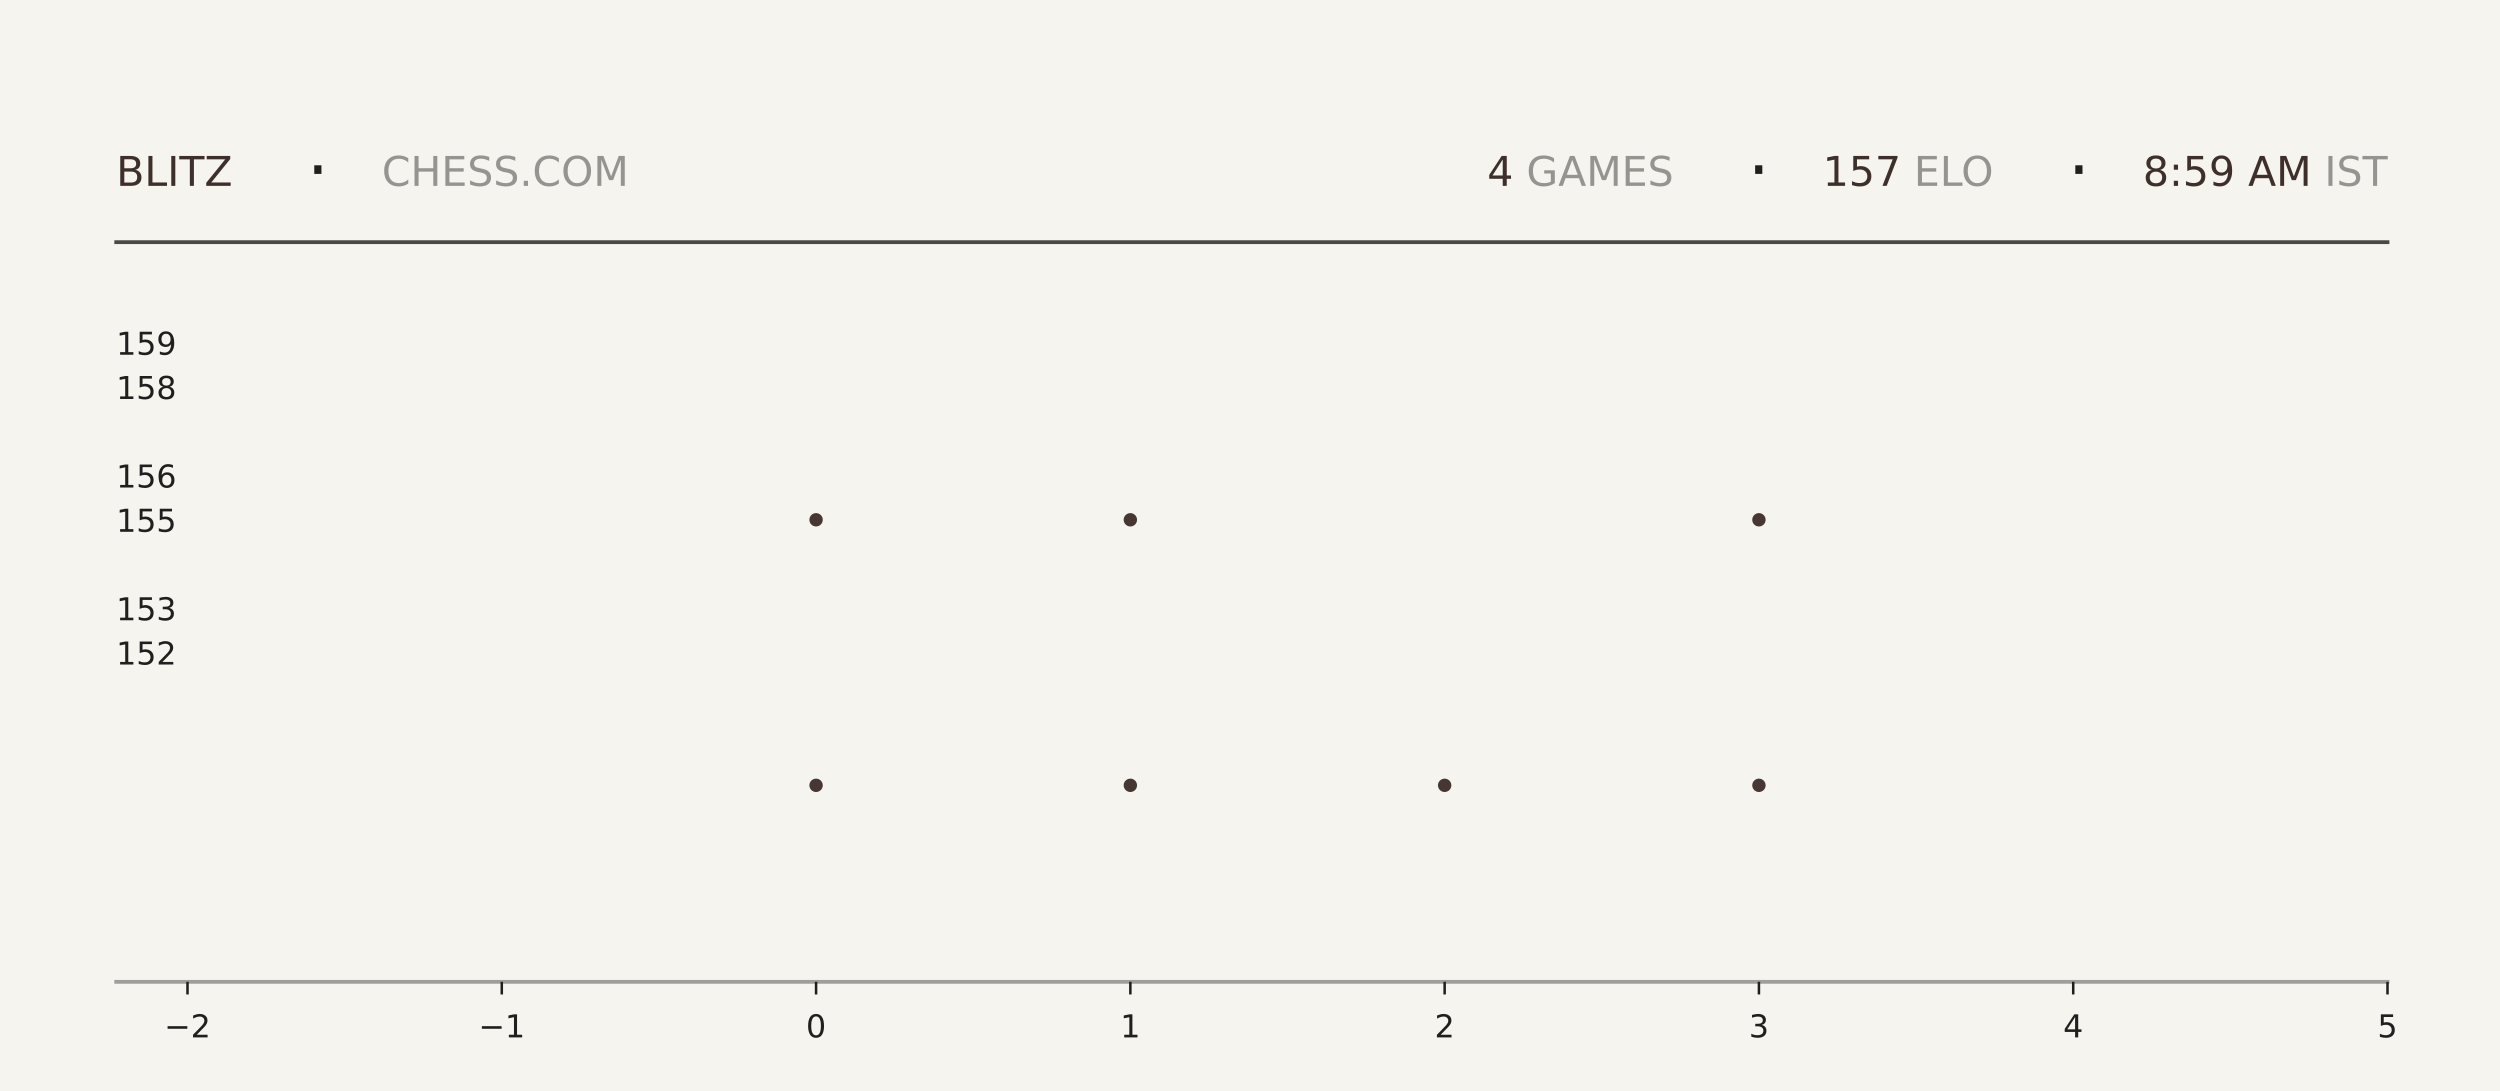
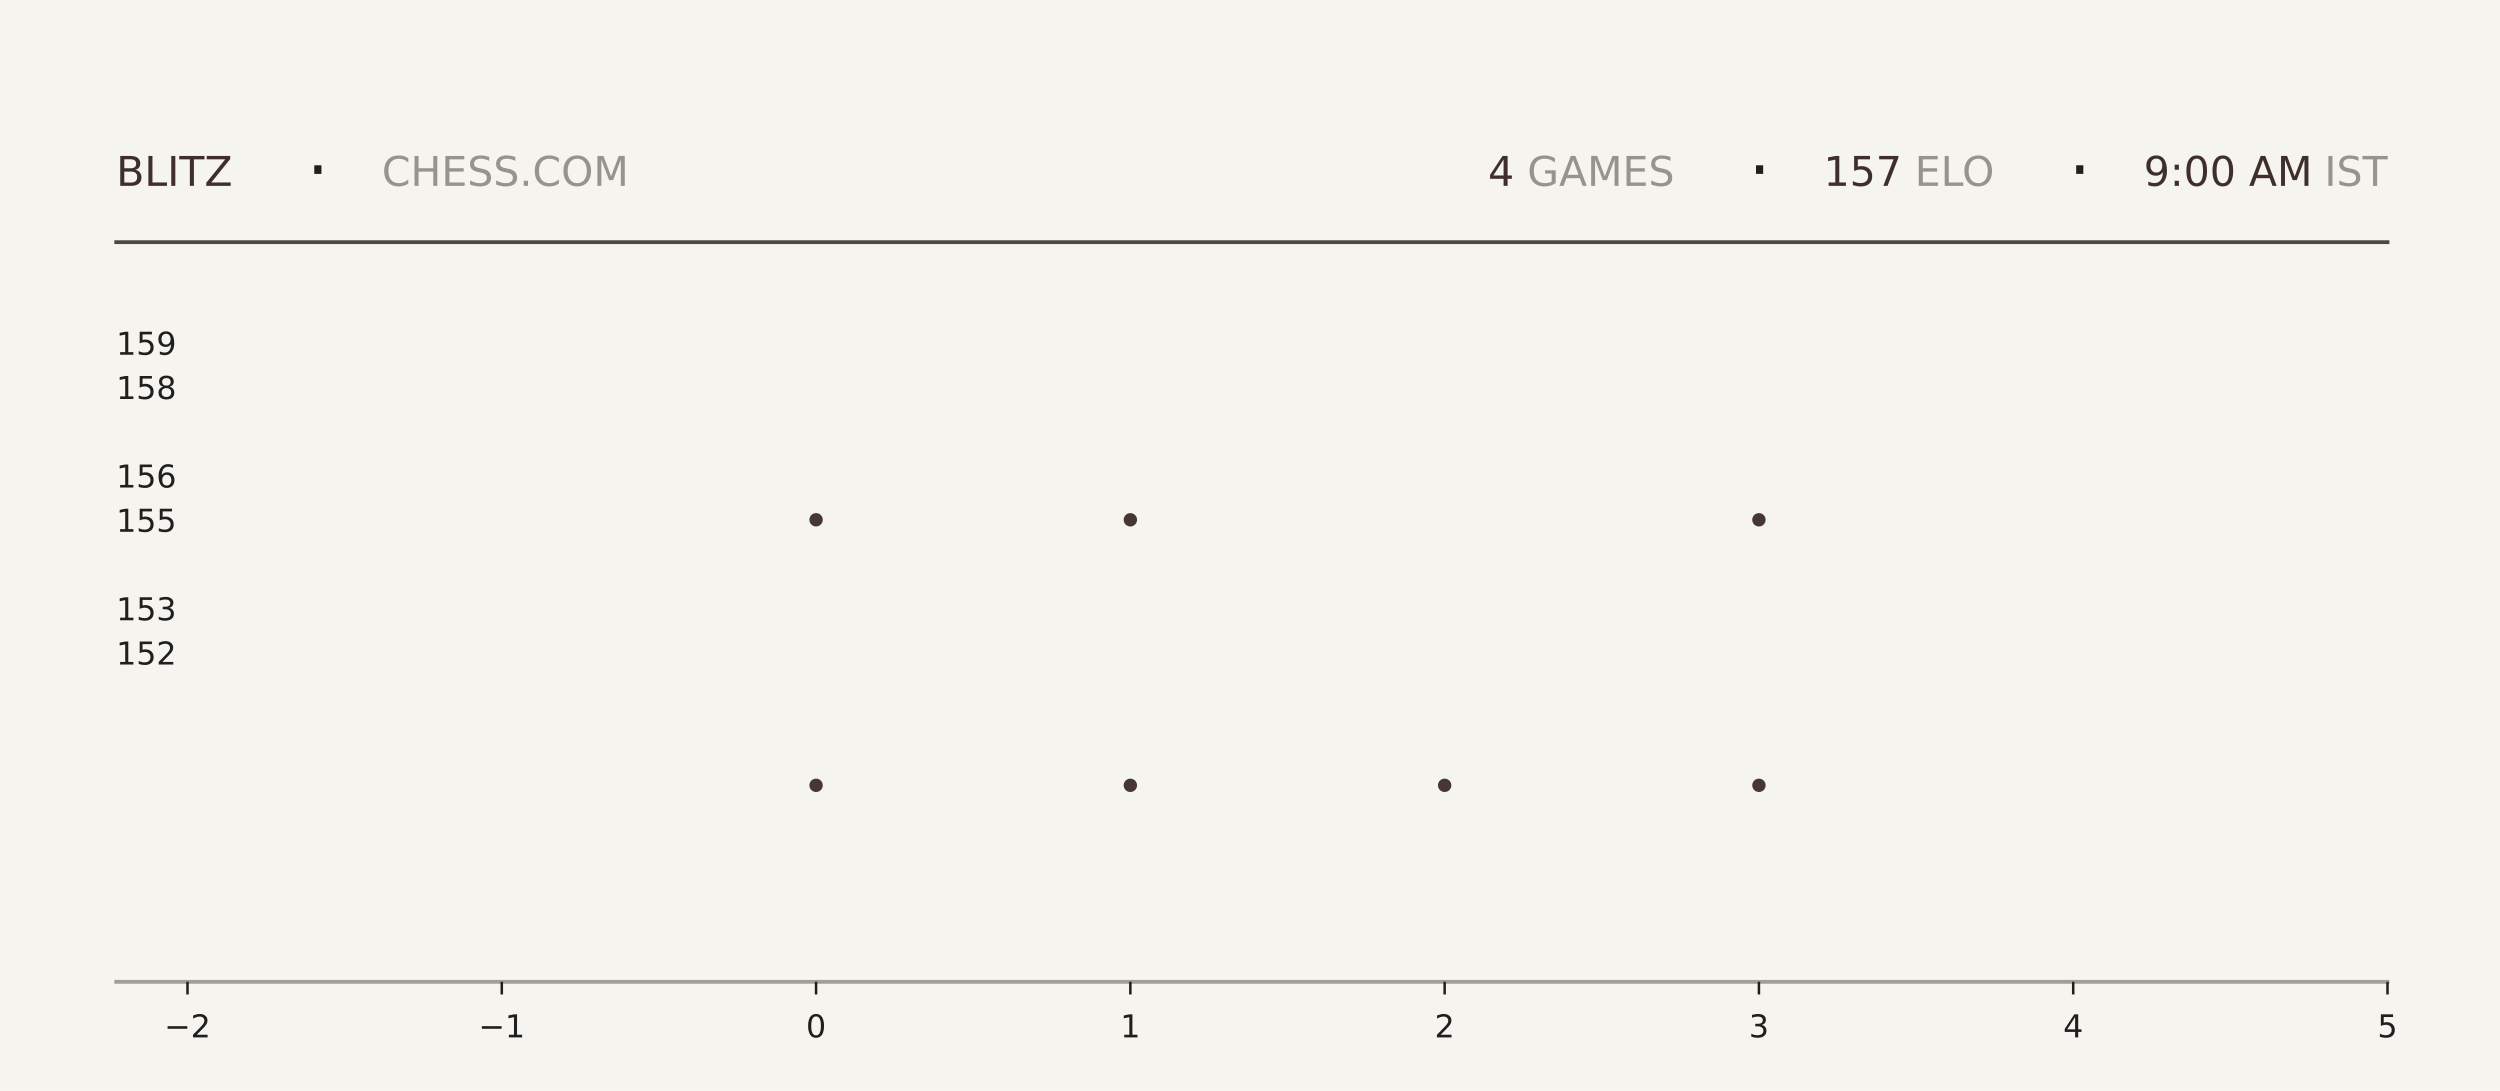
<svg xmlns="http://www.w3.org/2000/svg" xmlns:xlink="http://www.w3.org/1999/xlink" width="792pt" height="345.6pt" viewBox="0 0 792 345.6" version="1.1">
  <defs>
    <style type="text/css">*{stroke-linejoin: round; stroke-linecap: butt}</style>
  </defs>
  <g id="figure_1">
    <g id="patch_1">
      <path d="M 0 345.6  L 792 345.6  L 792 0  L 0 0  z " style="fill: #f6f4ef" />
    </g>
    <g id="axes_1">
      <g id="patch_2">
        <path d="M 59.4 311.04  L 756.36 311.04  L 756.36 103.68  L 59.4 103.68  z " style="fill: #f6f4ef" />
      </g>
      <g id="PathCollection_1">
        <defs>
-           <path id="m5c2744c582" d="M 0 2.121  C 0.563 2.121 1.102 1.898 1.5 1.5  C 1.898 1.102 2.121 0.563 2.121 0  C 2.121 -0.563 1.898 -1.102 1.5 -1.5  C 1.102 -1.898 0.563 -2.121 0 -2.121  C -0.563 -2.121 -1.102 -1.898 -1.5 -1.5  C -1.898 -1.102 -2.121 -0.563 -2.121 0  C -2.121 0.563 -1.898 1.102 -1.5 1.5  C -1.102 1.898 -0.563 2.121 0 2.121  z " />
-         </defs>
-         <g clip-path="url(#p3652b3c6d4)">
-           <use xlink:href="#m5c2744c582" x="258.531" y="248.79" style="fill: #3e2f2a; fill-opacity: 0.95" />
-           <use xlink:href="#m5c2744c582" x="258.531" y="164.668" style="fill: #3e2f2a; fill-opacity: 0.95" />
+           <path id="m9937414ef7" d="M 0 2.121  C 0.563 2.121 1.102 1.898 1.5 1.5  C 1.898 1.102 2.121 0.563 2.121 0  C 2.121 -0.563 1.898 -1.102 1.5 -1.5  C 1.102 -1.898 0.563 -2.121 0 -2.121  C -0.563 -2.121 -1.102 -1.898 -1.5 -1.5  C -1.898 -1.102 -2.121 -0.563 -2.121 0  C -2.121 0.563 -1.898 1.102 -1.5 1.5  C -1.102 1.898 -0.563 2.121 0 2.121  z " />
+         </defs>
+         <g clip-path="url(#p465c26b194)">
+           <use xlink:href="#m9937414ef7" x="258.531" y="248.79" style="fill: #3e2f2a; fill-opacity: 0.95" />
+           <use xlink:href="#m9937414ef7" x="258.531" y="164.668" style="fill: #3e2f2a; fill-opacity: 0.95" />
        </g>
      </g>
      <g id="PathCollection_2">
-         <g clip-path="url(#p3652b3c6d4)">
-           <use xlink:href="#m5c2744c582" x="358.097" y="248.79" style="fill: #3e2f2a; fill-opacity: 0.95" />
-           <use xlink:href="#m5c2744c582" x="358.097" y="164.668" style="fill: #3e2f2a; fill-opacity: 0.95" />
-           <use xlink:href="#m5c2744c582" x="358.097" y="80.547" style="fill: #3e2f2a; fill-opacity: 0.95" />
+         <g clip-path="url(#p465c26b194)">
+           <use xlink:href="#m9937414ef7" x="358.097" y="248.79" style="fill: #3e2f2a; fill-opacity: 0.95" />
+           <use xlink:href="#m9937414ef7" x="358.097" y="164.668" style="fill: #3e2f2a; fill-opacity: 0.95" />
+           <use xlink:href="#m9937414ef7" x="358.097" y="80.547" style="fill: #3e2f2a; fill-opacity: 0.95" />
        </g>
      </g>
      <g id="PathCollection_3">
-         <g clip-path="url(#p3652b3c6d4)">
-           <use xlink:href="#m5c2744c582" x="457.663" y="248.79" style="fill: #3e2f2a; fill-opacity: 0.95" />
+         <g clip-path="url(#p465c26b194)">
+           <use xlink:href="#m9937414ef7" x="457.663" y="248.79" style="fill: #3e2f2a; fill-opacity: 0.95" />
        </g>
      </g>
      <g id="PathCollection_4">
-         <g clip-path="url(#p3652b3c6d4)">
-           <use xlink:href="#m5c2744c582" x="557.229" y="248.79" style="fill: #3e2f2a; fill-opacity: 0.95" />
-           <use xlink:href="#m5c2744c582" x="557.229" y="164.668" style="fill: #3e2f2a; fill-opacity: 0.95" />
-           <use xlink:href="#m5c2744c582" x="557.229" y="80.547" style="fill: #3e2f2a; fill-opacity: 0.95" />
+         <g clip-path="url(#p465c26b194)">
+           <use xlink:href="#m9937414ef7" x="557.229" y="248.79" style="fill: #3e2f2a; fill-opacity: 0.95" />
+           <use xlink:href="#m9937414ef7" x="557.229" y="164.668" style="fill: #3e2f2a; fill-opacity: 0.95" />
+           <use xlink:href="#m9937414ef7" x="557.229" y="80.547" style="fill: #3e2f2a; fill-opacity: 0.95" />
        </g>
      </g>
      <g id="matplotlib.axis_1">
        <g id="xtick_1">
          <g id="line2d_1">
            <defs>
-               <path id="me77399f498" d="M 0 0  L 0 4  " style="stroke: #1f1f1f; stroke-width: 0.8" />
+               <path id="m1d4fe2f67b" d="M 0 0  L 0 4  " style="stroke: #1f1f1f; stroke-width: 0.8" />
            </defs>
            <g>
-               <use xlink:href="#me77399f498" x="59.4" y="311.04" style="fill: #1f1f1f; stroke: #1f1f1f; stroke-width: 0.8" />
+               <use xlink:href="#m1d4fe2f67b" x="59.4" y="311.04" style="fill: #1f1f1f; stroke: #1f1f1f; stroke-width: 0.8" />
            </g>
          </g>
          <g id="text_1">
            <g style="fill: #1f1f1f" transform="translate(52.02891 328.6384) scale(0.1 -0.1)">
              <defs>
                <path id="DejaVuSans-2212" d="M 678 2272  L 4684 2272  L 4684 1741  L 678 1741  L 678 2272  z " transform="scale(0.015625)" />
                <path id="DejaVuSans-32" d="M 1228 531  L 3431 531  L 3431 0  L 469 0  L 469 531  Q 828 903 1448 1529  Q 2069 2156 2228 2338  Q 2531 2678 2651 2914  Q 2772 3150 2772 3378  Q 2772 3750 2511 3984  Q 2250 4219 1831 4219  Q 1534 4219 1204 4116  Q 875 4013 500 3803  L 500 4441  Q 881 4594 1212 4672  Q 1544 4750 1819 4750  Q 2544 4750 2975 4387  Q 3406 4025 3406 3419  Q 3406 3131 3298 2873  Q 3191 2616 2906 2266  Q 2828 2175 2409 1742  Q 1991 1309 1228 531  z " transform="scale(0.015625)" />
              </defs>
              <use xlink:href="#DejaVuSans-2212" />
              <use xlink:href="#DejaVuSans-32" transform="translate(83.78906 0)" />
            </g>
          </g>
        </g>
        <g id="xtick_2">
          <g id="line2d_2">
            <g>
-               <use xlink:href="#me77399f498" x="158.966" y="311.04" style="fill: #1f1f1f; stroke: #1f1f1f; stroke-width: 0.8" />
+               <use xlink:href="#m1d4fe2f67b" x="158.966" y="311.04" style="fill: #1f1f1f; stroke: #1f1f1f; stroke-width: 0.8" />
            </g>
          </g>
          <g id="text_2">
            <g style="fill: #1f1f1f" transform="translate(151.5946 328.6384) scale(0.1 -0.1)">
              <defs>
                <path id="DejaVuSans-31" d="M 794 531  L 1825 531  L 1825 4091  L 703 3866  L 703 4441  L 1819 4666  L 2450 4666  L 2450 531  L 3481 531  L 3481 0  L 794 0  L 794 531  z " transform="scale(0.015625)" />
              </defs>
              <use xlink:href="#DejaVuSans-2212" />
              <use xlink:href="#DejaVuSans-31" transform="translate(83.78906 0)" />
            </g>
          </g>
        </g>
        <g id="xtick_3">
          <g id="line2d_3">
            <g>
-               <use xlink:href="#me77399f498" x="258.531" y="311.04" style="fill: #1f1f1f; stroke: #1f1f1f; stroke-width: 0.8" />
+               <use xlink:href="#m1d4fe2f67b" x="258.531" y="311.04" style="fill: #1f1f1f; stroke: #1f1f1f; stroke-width: 0.8" />
            </g>
          </g>
          <g id="text_3">
            <g style="fill: #1f1f1f" transform="translate(255.3502 328.6384) scale(0.1 -0.1)">
              <defs>
                <path id="DejaVuSans-30" d="M 2034 4250  Q 1547 4250 1301 3770  Q 1056 3291 1056 2328  Q 1056 1369 1301 889  Q 1547 409 2034 409  Q 2525 409 2770 889  Q 3016 1369 3016 2328  Q 3016 3291 2770 3770  Q 2525 4250 2034 4250  z M 2034 4750  Q 2819 4750 3233 4129  Q 3647 3509 3647 2328  Q 3647 1150 3233 529  Q 2819 -91 2034 -91  Q 1250 -91 836 529  Q 422 1150 422 2328  Q 422 3509 836 4129  Q 1250 4750 2034 4750  z " transform="scale(0.015625)" />
              </defs>
              <use xlink:href="#DejaVuSans-30" />
            </g>
          </g>
        </g>
        <g id="xtick_4">
          <g id="line2d_4">
            <g>
-               <use xlink:href="#me77399f498" x="358.097" y="311.04" style="fill: #1f1f1f; stroke: #1f1f1f; stroke-width: 0.8" />
+               <use xlink:href="#m1d4fe2f67b" x="358.097" y="311.04" style="fill: #1f1f1f; stroke: #1f1f1f; stroke-width: 0.8" />
            </g>
          </g>
          <g id="text_4">
            <g style="fill: #1f1f1f" transform="translate(354.9159 328.6384) scale(0.1 -0.1)">
              <use xlink:href="#DejaVuSans-31" />
            </g>
          </g>
        </g>
        <g id="xtick_5">
          <g id="line2d_5">
            <g>
-               <use xlink:href="#me77399f498" x="457.663" y="311.04" style="fill: #1f1f1f; stroke: #1f1f1f; stroke-width: 0.8" />
+               <use xlink:href="#m1d4fe2f67b" x="457.663" y="311.04" style="fill: #1f1f1f; stroke: #1f1f1f; stroke-width: 0.8" />
            </g>
          </g>
          <g id="text_5">
            <g style="fill: #1f1f1f" transform="translate(454.4816 328.6384) scale(0.1 -0.1)">
              <use xlink:href="#DejaVuSans-32" />
            </g>
          </g>
        </g>
        <g id="xtick_6">
          <g id="line2d_6">
            <g>
-               <use xlink:href="#me77399f498" x="557.229" y="311.04" style="fill: #1f1f1f; stroke: #1f1f1f; stroke-width: 0.8" />
+               <use xlink:href="#m1d4fe2f67b" x="557.229" y="311.04" style="fill: #1f1f1f; stroke: #1f1f1f; stroke-width: 0.8" />
            </g>
          </g>
          <g id="text_6">
            <g style="fill: #1f1f1f" transform="translate(554.0473 328.6384) scale(0.1 -0.1)">
              <defs>
                <path id="DejaVuSans-33" d="M 2597 2516  Q 3050 2419 3304 2112  Q 3559 1806 3559 1356  Q 3559 666 3084 287  Q 2609 -91 1734 -91  Q 1441 -91 1130 -33  Q 819 25 488 141  L 488 750  Q 750 597 1062 519  Q 1375 441 1716 441  Q 2309 441 2620 675  Q 2931 909 2931 1356  Q 2931 1769 2642 2001  Q 2353 2234 1838 2234  L 1294 2234  L 1294 2753  L 1863 2753  Q 2328 2753 2575 2939  Q 2822 3125 2822 3475  Q 2822 3834 2567 4026  Q 2313 4219 1838 4219  Q 1578 4219 1281 4162  Q 984 4106 628 3988  L 628 4550  Q 988 4650 1302 4700  Q 1616 4750 1894 4750  Q 2613 4750 3031 4423  Q 3450 4097 3450 3541  Q 3450 3153 3228 2886  Q 3006 2619 2597 2516  z " transform="scale(0.015625)" />
              </defs>
              <use xlink:href="#DejaVuSans-33" />
            </g>
          </g>
        </g>
        <g id="xtick_7">
          <g id="line2d_7">
            <g>
-               <use xlink:href="#me77399f498" x="656.794" y="311.04" style="fill: #1f1f1f; stroke: #1f1f1f; stroke-width: 0.8" />
+               <use xlink:href="#m1d4fe2f67b" x="656.794" y="311.04" style="fill: #1f1f1f; stroke: #1f1f1f; stroke-width: 0.8" />
            </g>
          </g>
          <g id="text_7">
            <g style="fill: #1f1f1f" transform="translate(653.613 328.6384) scale(0.1 -0.1)">
              <defs>
                <path id="DejaVuSans-34" d="M 2419 4116  L 825 1625  L 2419 1625  L 2419 4116  z M 2253 4666  L 3047 4666  L 3047 1625  L 3713 1625  L 3713 1100  L 3047 1100  L 3047 0  L 2419 0  L 2419 1100  L 313 1100  L 313 1709  L 2253 4666  z " transform="scale(0.015625)" />
              </defs>
              <use xlink:href="#DejaVuSans-34" />
            </g>
          </g>
        </g>
        <g id="xtick_8">
          <g id="line2d_8">
            <g>
-               <use xlink:href="#me77399f498" x="756.36" y="311.04" style="fill: #1f1f1f; stroke: #1f1f1f; stroke-width: 0.8" />
+               <use xlink:href="#m1d4fe2f67b" x="756.36" y="311.04" style="fill: #1f1f1f; stroke: #1f1f1f; stroke-width: 0.8" />
            </g>
          </g>
          <g id="text_8">
            <g style="fill: #1f1f1f" transform="translate(753.1788 328.6384) scale(0.1 -0.1)">
              <defs>
                <path id="DejaVuSans-35" d="M 691 4666  L 3169 4666  L 3169 4134  L 1269 4134  L 1269 2991  Q 1406 3038 1543 3061  Q 1681 3084 1819 3084  Q 2600 3084 3056 2656  Q 3513 2228 3513 1497  Q 3513 744 3044 326  Q 2575 -91 1722 -91  Q 1428 -91 1123 -41  Q 819 9 494 109  L 494 744  Q 775 591 1075 516  Q 1375 441 1709 441  Q 2250 441 2565 725  Q 2881 1009 2881 1497  Q 2881 1984 2565 2268  Q 2250 2553 1709 2553  Q 1456 2553 1204 2497  Q 953 2441 691 2322  L 691 4666  z " transform="scale(0.015625)" />
              </defs>
              <use xlink:href="#DejaVuSans-35" />
            </g>
          </g>
        </g>
      </g>
      <g id="matplotlib.axis_2">
        <g id="ytick_1">
          <g id="line2d_9" />
          <g id="text_9">
            <g style="fill: #1f1f1f" transform="translate(36.8125 210.5283) scale(0.1 -0.1)">
              <use xlink:href="#DejaVuSans-31" />
              <use xlink:href="#DejaVuSans-35" transform="translate(63.62305 0)" />
              <use xlink:href="#DejaVuSans-32" transform="translate(127.2461 0)" />
            </g>
          </g>
        </g>
        <g id="ytick_2">
          <g id="line2d_10" />
          <g id="text_10">
            <g style="fill: #1f1f1f" transform="translate(36.8125 196.508) scale(0.1 -0.1)">
              <use xlink:href="#DejaVuSans-31" />
              <use xlink:href="#DejaVuSans-35" transform="translate(63.62305 0)" />
              <use xlink:href="#DejaVuSans-33" transform="translate(127.2461 0)" />
            </g>
          </g>
        </g>
        <g id="ytick_3">
          <g id="line2d_11" />
          <g id="text_11">
            <g style="fill: #1f1f1f" transform="translate(36.8125 168.4675) scale(0.1 -0.1)">
              <use xlink:href="#DejaVuSans-31" />
              <use xlink:href="#DejaVuSans-35" transform="translate(63.62305 0)" />
              <use xlink:href="#DejaVuSans-35" transform="translate(127.2461 0)" />
            </g>
          </g>
        </g>
        <g id="ytick_4">
          <g id="line2d_12" />
          <g id="text_12">
            <g style="fill: #1f1f1f" transform="translate(36.8125 154.4472) scale(0.1 -0.1)">
              <defs>
                <path id="DejaVuSans-36" d="M 2113 2584  Q 1688 2584 1439 2293  Q 1191 2003 1191 1497  Q 1191 994 1439 701  Q 1688 409 2113 409  Q 2538 409 2786 701  Q 3034 994 3034 1497  Q 3034 2003 2786 2293  Q 2538 2584 2113 2584  z M 3366 4563  L 3366 3988  Q 3128 4100 2886 4159  Q 2644 4219 2406 4219  Q 1781 4219 1451 3797  Q 1122 3375 1075 2522  Q 1259 2794 1537 2939  Q 1816 3084 2150 3084  Q 2853 3084 3261 2657  Q 3669 2231 3669 1497  Q 3669 778 3244 343  Q 2819 -91 2113 -91  Q 1303 -91 875 529  Q 447 1150 447 2328  Q 447 3434 972 4092  Q 1497 4750 2381 4750  Q 2619 4750 2861 4703  Q 3103 4656 3366 4563  z " transform="scale(0.015625)" />
              </defs>
              <use xlink:href="#DejaVuSans-31" />
              <use xlink:href="#DejaVuSans-35" transform="translate(63.62305 0)" />
              <use xlink:href="#DejaVuSans-36" transform="translate(127.2461 0)" />
            </g>
          </g>
        </g>
        <g id="ytick_5">
          <g id="line2d_13" />
          <g id="text_13">
            <g style="fill: #1f1f1f" transform="translate(36.8125 126.4066) scale(0.1 -0.1)">
              <defs>
                <path id="DejaVuSans-38" d="M 2034 2216  Q 1584 2216 1326 1975  Q 1069 1734 1069 1313  Q 1069 891 1326 650  Q 1584 409 2034 409  Q 2484 409 2743 651  Q 3003 894 3003 1313  Q 3003 1734 2745 1975  Q 2488 2216 2034 2216  z M 1403 2484  Q 997 2584 770 2862  Q 544 3141 544 3541  Q 544 4100 942 4425  Q 1341 4750 2034 4750  Q 2731 4750 3128 4425  Q 3525 4100 3525 3541  Q 3525 3141 3298 2862  Q 3072 2584 2669 2484  Q 3125 2378 3379 2068  Q 3634 1759 3634 1313  Q 3634 634 3220 271  Q 2806 -91 2034 -91  Q 1263 -91 848 271  Q 434 634 434 1313  Q 434 1759 690 2068  Q 947 2378 1403 2484  z M 1172 3481  Q 1172 3119 1398 2916  Q 1625 2713 2034 2713  Q 2441 2713 2670 2916  Q 2900 3119 2900 3481  Q 2900 3844 2670 4047  Q 2441 4250 2034 4250  Q 1625 4250 1398 4047  Q 1172 3844 1172 3481  z " transform="scale(0.015625)" />
              </defs>
              <use xlink:href="#DejaVuSans-31" />
              <use xlink:href="#DejaVuSans-35" transform="translate(63.62305 0)" />
              <use xlink:href="#DejaVuSans-38" transform="translate(127.2461 0)" />
            </g>
          </g>
        </g>
        <g id="ytick_6">
          <g id="line2d_14" />
          <g id="text_14">
            <g style="fill: #1f1f1f" transform="translate(36.8125 112.3863) scale(0.1 -0.1)">
              <defs>
                <path id="DejaVuSans-39" d="M 703 97  L 703 672  Q 941 559 1184 500  Q 1428 441 1663 441  Q 2288 441 2617 861  Q 2947 1281 2994 2138  Q 2813 1869 2534 1725  Q 2256 1581 1919 1581  Q 1219 1581 811 2004  Q 403 2428 403 3163  Q 403 3881 828 4315  Q 1253 4750 1959 4750  Q 2769 4750 3195 4129  Q 3622 3509 3622 2328  Q 3622 1225 3098 567  Q 2575 -91 1691 -91  Q 1453 -91 1209 -44  Q 966 3 703 97  z M 1959 2075  Q 2384 2075 2632 2365  Q 2881 2656 2881 3163  Q 2881 3666 2632 3958  Q 2384 4250 1959 4250  Q 1534 4250 1286 3958  Q 1038 3666 1038 3163  Q 1038 2656 1286 2365  Q 1534 2075 1959 2075  z " transform="scale(0.015625)" />
              </defs>
              <use xlink:href="#DejaVuSans-31" />
              <use xlink:href="#DejaVuSans-35" transform="translate(63.62305 0)" />
              <use xlink:href="#DejaVuSans-39" transform="translate(127.2461 0)" />
            </g>
          </g>
        </g>
      </g>
    </g>
    <g id="line2d_15">
      <path d="M 36.82 76.723  L 756.36 76.723  " style="fill: none; stroke: #1f1f1f; stroke-opacity: 0.8; stroke-width: 1.2; stroke-linecap: square" />
    </g>
    <g id="line2d_16">
      <path d="M 36.82 311.04  L 756.36 311.04  " style="fill: none; stroke: #1f1f1f; stroke-opacity: 0.4; stroke-width: 1.2; stroke-linecap: square" />
    </g>
    <g id="text_15">
      <g style="fill: #3e2f2a" transform="translate(36.82 58.88319) scale(0.13 -0.13)">
        <defs>
          <path id="DejaVuSans-42" d="M 1259 2228  L 1259 519  L 2272 519  Q 2781 519 3026 730  Q 3272 941 3272 1375  Q 3272 1813 3026 2020  Q 2781 2228 2272 2228  L 1259 2228  z M 1259 4147  L 1259 2741  L 2194 2741  Q 2656 2741 2882 2914  Q 3109 3088 3109 3444  Q 3109 3797 2882 3972  Q 2656 4147 2194 4147  L 1259 4147  z M 628 4666  L 2241 4666  Q 2963 4666 3353 4366  Q 3744 4066 3744 3513  Q 3744 3084 3544 2831  Q 3344 2578 2956 2516  Q 3422 2416 3680 2098  Q 3938 1781 3938 1306  Q 3938 681 3513 340  Q 3088 0 2303 0  L 628 0  L 628 4666  z " transform="scale(0.015625)" />
          <path id="DejaVuSans-4c" d="M 628 4666  L 1259 4666  L 1259 531  L 3531 531  L 3531 0  L 628 0  L 628 4666  z " transform="scale(0.015625)" />
          <path id="DejaVuSans-49" d="M 628 4666  L 1259 4666  L 1259 0  L 628 0  L 628 4666  z " transform="scale(0.015625)" />
          <path id="DejaVuSans-54" d="M -19 4666  L 3928 4666  L 3928 4134  L 2272 4134  L 2272 0  L 1638 0  L 1638 4134  L -19 4134  L -19 4666  z " transform="scale(0.015625)" />
          <path id="DejaVuSans-5a" d="M 359 4666  L 4025 4666  L 4025 4184  L 1075 531  L 4097 531  L 4097 0  L 288 0  L 288 481  L 3238 4134  L 359 4134  L 359 4666  z " transform="scale(0.015625)" />
        </defs>
        <use xlink:href="#DejaVuSans-42" />
        <use xlink:href="#DejaVuSans-4c" transform="translate(68.60352 0)" />
        <use xlink:href="#DejaVuSans-49" transform="translate(124.3164 0)" />
        <use xlink:href="#DejaVuSans-54" transform="translate(153.8086 0)" />
        <use xlink:href="#DejaVuSans-5a" transform="translate(214.8926 0)" />
      </g>
    </g>
    <g id="text_16">
      <g style="fill: #1f1f1f" transform="translate(97.21 61.36662) scale(0.22 -0.22)">
        <defs>
          <path id="DejaVuSans-b7" d="M 684 2619  L 1344 2619  L 1344 1825  L 684 1825  L 684 2619  z " transform="scale(0.015625)" />
        </defs>
        <use xlink:href="#DejaVuSans-b7" />
      </g>
    </g>
    <g id="text_17">
      <g style="fill: #1f1f1f; opacity: 0.45" transform="translate(120.97 58.88319) scale(0.13 -0.13)">
        <defs>
          <path id="DejaVuSans-43" d="M 4122 4306  L 4122 3641  Q 3803 3938 3442 4084  Q 3081 4231 2675 4231  Q 1875 4231 1450 3742  Q 1025 3253 1025 2328  Q 1025 1406 1450 917  Q 1875 428 2675 428  Q 3081 428 3442 575  Q 3803 722 4122 1019  L 4122 359  Q 3791 134 3420 21  Q 3050 -91 2638 -91  Q 1578 -91 968 557  Q 359 1206 359 2328  Q 359 3453 968 4101  Q 1578 4750 2638 4750  Q 3056 4750 3426 4639  Q 3797 4528 4122 4306  z " transform="scale(0.015625)" />
          <path id="DejaVuSans-48" d="M 628 4666  L 1259 4666  L 1259 2753  L 3553 2753  L 3553 4666  L 4184 4666  L 4184 0  L 3553 0  L 3553 2222  L 1259 2222  L 1259 0  L 628 0  L 628 4666  z " transform="scale(0.015625)" />
          <path id="DejaVuSans-45" d="M 628 4666  L 3578 4666  L 3578 4134  L 1259 4134  L 1259 2753  L 3481 2753  L 3481 2222  L 1259 2222  L 1259 531  L 3634 531  L 3634 0  L 628 0  L 628 4666  z " transform="scale(0.015625)" />
          <path id="DejaVuSans-53" d="M 3425 4513  L 3425 3897  Q 3066 4069 2747 4153  Q 2428 4238 2131 4238  Q 1616 4238 1336 4038  Q 1056 3838 1056 3469  Q 1056 3159 1242 3001  Q 1428 2844 1947 2747  L 2328 2669  Q 3034 2534 3370 2195  Q 3706 1856 3706 1288  Q 3706 609 3251 259  Q 2797 -91 1919 -91  Q 1588 -91 1214 -16  Q 841 59 441 206  L 441 856  Q 825 641 1194 531  Q 1563 422 1919 422  Q 2459 422 2753 634  Q 3047 847 3047 1241  Q 3047 1584 2836 1778  Q 2625 1972 2144 2069  L 1759 2144  Q 1053 2284 737 2584  Q 422 2884 422 3419  Q 422 4038 858 4394  Q 1294 4750 2059 4750  Q 2388 4750 2728 4690  Q 3069 4631 3425 4513  z " transform="scale(0.015625)" />
          <path id="DejaVuSans-2e" d="M 684 794  L 1344 794  L 1344 0  L 684 0  L 684 794  z " transform="scale(0.015625)" />
          <path id="DejaVuSans-4f" d="M 2522 4238  Q 1834 4238 1429 3725  Q 1025 3213 1025 2328  Q 1025 1447 1429 934  Q 1834 422 2522 422  Q 3209 422 3611 934  Q 4013 1447 4013 2328  Q 4013 3213 3611 3725  Q 3209 4238 2522 4238  z M 2522 4750  Q 3503 4750 4090 4092  Q 4678 3434 4678 2328  Q 4678 1225 4090 567  Q 3503 -91 2522 -91  Q 1538 -91 948 565  Q 359 1222 359 2328  Q 359 3434 948 4092  Q 1538 4750 2522 4750  z " transform="scale(0.015625)" />
          <path id="DejaVuSans-4d" d="M 628 4666  L 1569 4666  L 2759 1491  L 3956 4666  L 4897 4666  L 4897 0  L 4281 0  L 4281 4097  L 3078 897  L 2444 897  L 1241 4097  L 1241 0  L 628 0  L 628 4666  z " transform="scale(0.015625)" />
        </defs>
        <use xlink:href="#DejaVuSans-43" />
        <use xlink:href="#DejaVuSans-48" transform="translate(69.82422 0)" />
        <use xlink:href="#DejaVuSans-45" transform="translate(145.0195 0)" />
        <use xlink:href="#DejaVuSans-53" transform="translate(208.2031 0)" />
        <use xlink:href="#DejaVuSans-53" transform="translate(271.6797 0)" />
        <use xlink:href="#DejaVuSans-2e" transform="translate(335.1562 0)" />
        <use xlink:href="#DejaVuSans-43" transform="translate(366.9434 0)" />
        <use xlink:href="#DejaVuSans-4f" transform="translate(436.7676 0)" />
        <use xlink:href="#DejaVuSans-4d" transform="translate(515.4785 0)" />
      </g>
    </g>
    <g id="text_18">
-       <g style="fill: #3e2f2a" transform="translate(471.15 58.88319) scale(0.13 -0.13)">
+       <g style="fill: #3e2f2a" transform="translate(471.42 58.88319) scale(0.13 -0.13)">
        <use xlink:href="#DejaVuSans-34" />
      </g>
    </g>
    <g id="text_19">
-       <g style="fill: #1f1f1f; opacity: 0.45" transform="translate(479.43 58.88319) scale(0.13 -0.13)">
+       <g style="fill: #1f1f1f; opacity: 0.45" transform="translate(479.7 58.88319) scale(0.13 -0.13)">
        <defs>
          <path id="DejaVuSans-20" transform="scale(0.015625)" />
          <path id="DejaVuSans-47" d="M 3809 666  L 3809 1919  L 2778 1919  L 2778 2438  L 4434 2438  L 4434 434  Q 4069 175 3628 42  Q 3188 -91 2688 -91  Q 1594 -91 976 548  Q 359 1188 359 2328  Q 359 3472 976 4111  Q 1594 4750 2688 4750  Q 3144 4750 3555 4637  Q 3966 4525 4313 4306  L 4313 3634  Q 3963 3931 3569 4081  Q 3175 4231 2741 4231  Q 1884 4231 1454 3753  Q 1025 3275 1025 2328  Q 1025 1384 1454 906  Q 1884 428 2741 428  Q 3075 428 3337 486  Q 3600 544 3809 666  z " transform="scale(0.015625)" />
          <path id="DejaVuSans-41" d="M 2188 4044  L 1331 1722  L 3047 1722  L 2188 4044  z M 1831 4666  L 2547 4666  L 4325 0  L 3669 0  L 3244 1197  L 1141 1197  L 716 0  L 50 0  L 1831 4666  z " transform="scale(0.015625)" />
        </defs>
        <use xlink:href="#DejaVuSans-20" />
        <use xlink:href="#DejaVuSans-47" transform="translate(31.78711 0)" />
        <use xlink:href="#DejaVuSans-41" transform="translate(109.2773 0)" />
        <use xlink:href="#DejaVuSans-4d" transform="translate(177.6855 0)" />
        <use xlink:href="#DejaVuSans-45" transform="translate(263.9648 0)" />
        <use xlink:href="#DejaVuSans-53" transform="translate(327.1484 0)" />
      </g>
    </g>
    <g id="text_20">
-       <g style="fill: #1f1f1f" transform="translate(553.68 61.36662) scale(0.22 -0.22)">
+       <g style="fill: #1f1f1f" transform="translate(553.95 61.36662) scale(0.22 -0.22)">
        <use xlink:href="#DejaVuSans-b7" />
      </g>
    </g>
    <g id="text_21">
-       <g style="fill: #3e2f2a" transform="translate(577.44 58.88319) scale(0.13 -0.13)">
+       <g style="fill: #3e2f2a" transform="translate(577.71 58.88319) scale(0.13 -0.13)">
        <defs>
          <path id="DejaVuSans-37" d="M 525 4666  L 3525 4666  L 3525 4397  L 1831 0  L 1172 0  L 2766 4134  L 525 4134  L 525 4666  z " transform="scale(0.015625)" />
        </defs>
        <use xlink:href="#DejaVuSans-31" />
        <use xlink:href="#DejaVuSans-35" transform="translate(63.62305 0)" />
        <use xlink:href="#DejaVuSans-37" transform="translate(127.2461 0)" />
      </g>
    </g>
    <g id="text_22">
-       <g style="fill: #1f1f1f; opacity: 0.45" transform="translate(602.19 58.88319) scale(0.13 -0.13)">
+       <g style="fill: #1f1f1f; opacity: 0.45" transform="translate(602.46 58.88319) scale(0.13 -0.13)">
        <use xlink:href="#DejaVuSans-20" />
        <use xlink:href="#DejaVuSans-45" transform="translate(31.78711 0)" />
        <use xlink:href="#DejaVuSans-4c" transform="translate(94.9707 0)" />
        <use xlink:href="#DejaVuSans-4f" transform="translate(147.0586 0)" />
      </g>
    </g>
    <g id="text_23">
-       <g style="fill: #1f1f1f" transform="translate(655.11 61.36662) scale(0.22 -0.22)">
+       <g style="fill: #1f1f1f" transform="translate(655.38 61.36662) scale(0.22 -0.22)">
        <use xlink:href="#DejaVuSans-b7" />
      </g>
    </g>
    <g id="text_24">
-       <g style="fill: #3e2f2a" transform="translate(678.87 58.88319) scale(0.13 -0.13)">
+       <g style="fill: #3e2f2a" transform="translate(679.14 58.88319) scale(0.13 -0.13)">
        <defs>
          <path id="DejaVuSans-3a" d="M 750 794  L 1409 794  L 1409 0  L 750 0  L 750 794  z M 750 3309  L 1409 3309  L 1409 2516  L 750 2516  L 750 3309  z " transform="scale(0.015625)" />
        </defs>
-         <use xlink:href="#DejaVuSans-38" />
+         <use xlink:href="#DejaVuSans-39" />
        <use xlink:href="#DejaVuSans-3a" transform="translate(63.62305 0)" />
-         <use xlink:href="#DejaVuSans-35" transform="translate(97.31445 0)" />
-         <use xlink:href="#DejaVuSans-39" transform="translate(160.9375 0)" />
+         <use xlink:href="#DejaVuSans-30" transform="translate(97.31445 0)" />
+         <use xlink:href="#DejaVuSans-30" transform="translate(160.9375 0)" />
        <use xlink:href="#DejaVuSans-20" transform="translate(224.5605 0)" />
        <use xlink:href="#DejaVuSans-41" transform="translate(256.3477 0)" />
        <use xlink:href="#DejaVuSans-4d" transform="translate(324.7559 0)" />
      </g>
    </g>
    <g id="text_25">
      <g style="fill: #1f1f1f; opacity: 0.45" transform="translate(732.24 58.88319) scale(0.13 -0.13)">
        <use xlink:href="#DejaVuSans-20" />
        <use xlink:href="#DejaVuSans-49" transform="translate(31.78711 0)" />
        <use xlink:href="#DejaVuSans-53" transform="translate(61.2793 0)" />
        <use xlink:href="#DejaVuSans-54" transform="translate(124.7559 0)" />
      </g>
    </g>
  </g>
  <defs>
-     <clipPath id="p3652b3c6d4">
+     <clipPath id="p465c26b194">
      <rect x="59.4" y="103.68" width="696.96" height="207.36" />
    </clipPath>
  </defs>
</svg>
